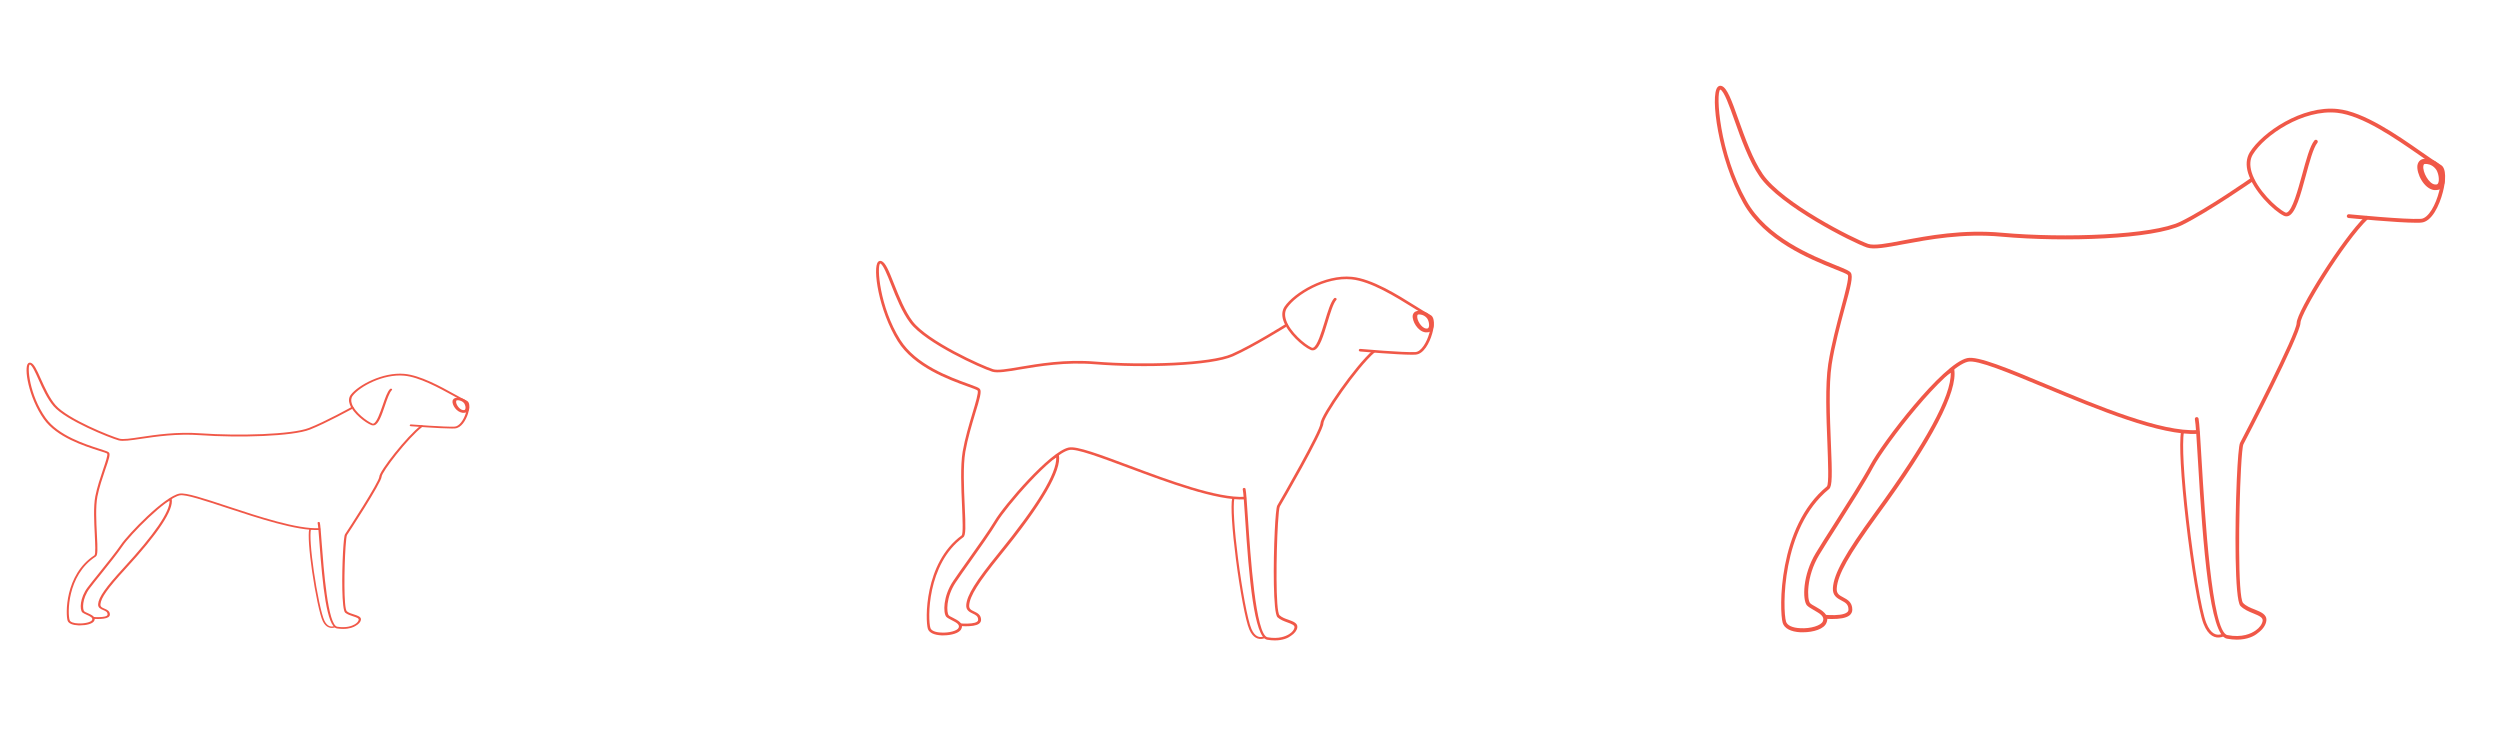
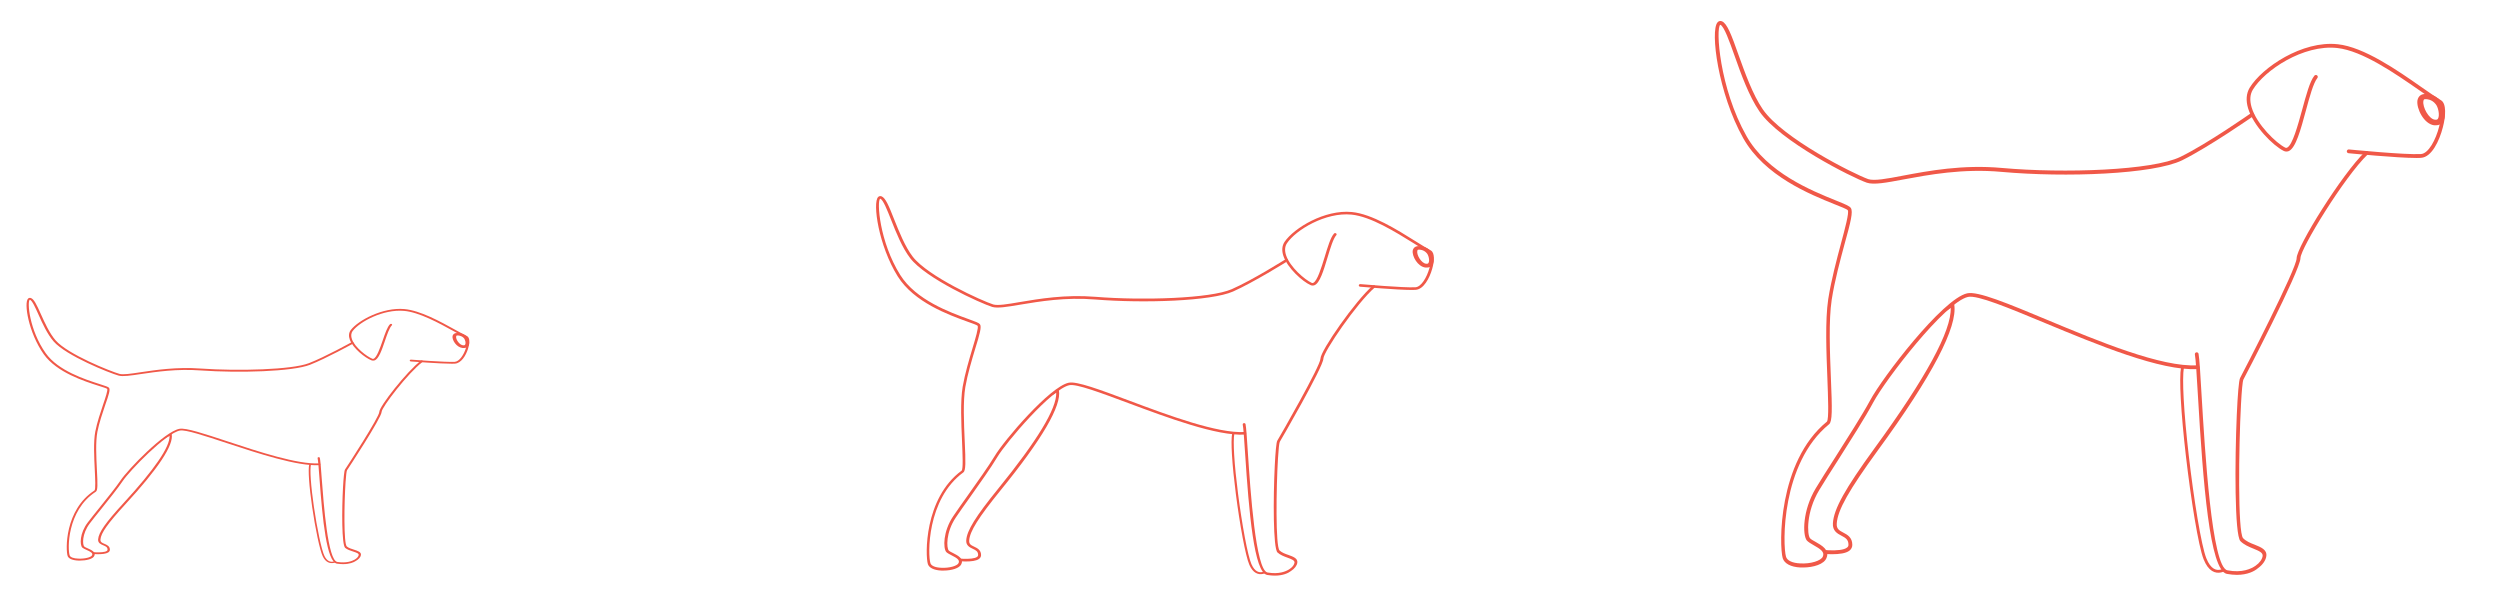
- <svg xmlns="http://www.w3.org/2000/svg" viewBox="138.743 35.919 869.454 256.563">
+ <svg xmlns="http://www.w3.org/2000/svg" viewBox="138.743 58.451 869.454 205.131">
  <g transform="matrix(0.582009, 0, 0, 0.569924, 337.2414, -202.5178)" style="">
    <path class="st1" d="M 963.1 681.9 C 962.472 685.625 962.482 692.539 962.939 701.233 C 963.46 711.133 964.562 723.342 965.965 735.779 C 969.018 762.856 973.494 791.016 976.5 798.8 C 982.1 813.2 991.4 803.1 991.4 803.1 L 983.5 675 L 963.1 681.9 Z" style="stroke: rgb(240, 88, 72); fill: none; stroke-width: 1.736px;" />
    <path class="st1" d="M 984.5 807.6 C 984.1 807.6 983.6 807.6 983.2 807.5 C 980 806.9 977.4 804.1 975.5 799.1 C 969.8 784.5 959.2 698.7 962 681.6 L 962.1 680.9 L 984.6 673.2 L 992.6 803.3 L 992.3 803.7 C 992.1 804 988.7 807.6 984.5 807.6 Z M 964.1 682.7 C 962.961 691.083 964.499 712.852 967.032 735.423 C 970.059 762.396 974.506 790.515 977.5 798.3 C 979.1 802.5 981.1 804.8 983.5 805.2 C 986.4 805.8 989.2 803.4 990.1 802.5 L 982.3 676.4 L 964.1 682.7 Z" style="fill: none;" />
    <path class="st1" d="M825.5,643.9c2.9,18-26.9,62.2-45.5,88.3s-24.2,37.2-24.7,45.2c-0.5,7.9,9.3,5.1,9.3,13s-24.7,3.3-24.7,3.3 s-8.4-0.9-7-22.3s60-105.2,60-105.2L825.5,643.9z" style="fill: none;" />
    <path class="st1" d="M753.7,796.1c-6.2,0-12.7-1.2-13.9-1.4c-0.3,0-9.4-1.3-7.9-23.5c1.4-21.5,57.9-102.4,60.3-105.8l0.3-0.3 l33.9-23.2l0.3,1.8c2.2,13.6-13.1,43.6-45.7,89.1c-17.3,24.3-24,36.4-24.5,44.6c-0.2,3.3,1.5,4.2,3.9,5.5 c2.4,1.3,5.4,2.9,5.4,7.5c0,1.4-0.6,2.6-1.7,3.5C762,795.6,757.9,796.1,753.7,796.1z M793.9,666.9c-3,4.3-58.4,84.1-59.7,104.4 c-1.3,19.8,5.9,21.1,6,21.1c5,0.9,18.8,2.7,22.5-0.4c0.6-0.5,0.8-1,0.8-1.7c0-3.2-1.8-4.2-4.2-5.5c-2.4-1.3-5.4-2.9-5.1-7.6 c0.5-8.7,7.3-21.1,24.9-45.8c30.7-43,46-71.7,45.5-85.6L793.9,666.9z" style="fill: rgb(240, 88, 72);" />
    <path class="st0" d="M971.6,674c2.1,10.9,4.5,130.2,18.2,133c13.6,2.7,21.8-4.5,22.4-9.7c0.6-5.1-9.1-5.1-13.6-10 c-4.5-4.8-2.1-94.2,0-98.1c2.1-3.9,33.9-66.9,33.9-73.6c0-6.7,27-50.9,40.6-64.3l-30.4-56.5l-40.2,34.8l-36.1,107.9L971.6,674z" style="fill: rgb(255, 255, 255);" />
    <path class="st0" d="M1042.7,504.9c-6.2,7.9-10.8,48.2-18.7,44.2c-7.9-4-27.2-24.4-19.9-36.9c7.4-12.5,31.2-28.4,51.6-26.1 c20.4,2.3,48.8,26.5,61.3,34c5.4,3.3-1.7,32.3-11.3,32.9s-43.2-2.8-43.2-2.8" style="fill: rgb(255, 255, 255);" />
    <path class="st1" d="M1103,554.3c-11.9,0-39.4-2.8-40.7-2.9c-0.6-0.1-1.1-0.6-1-1.3c0.1-0.6,0.6-1.1,1.3-1c0.3,0,33.6,3.4,43,2.8 c4.5-0.3,8.9-8.7,10.9-16.9c1.9-7.5,1.4-12.9-0.1-13.9c-3.1-1.9-7.2-4.8-11.9-8.2c-14.3-10.1-33.8-24-48.9-25.7 c-20.3-2.3-43.5,13.6-50.5,25.5c-1.7,2.9-1.9,6.5-0.7,10.7c3.1,10.6,14.8,21.9,20.1,24.6c0.4,0.2,0.7,0.2,1.1,0 c3.2-1.5,6.4-13.5,9-23.1c2.4-9,4.6-17.4,7.3-20.8c0.4-0.5,1.1-0.6,1.6-0.2c0.5,0.4,0.6,1.1,0.2,1.6c-2.4,3-4.7,11.7-6.9,20 c-3.1,11.7-6,22.7-10.2,24.6c-1,0.4-2,0.4-3-0.1c-6.4-3.2-18.1-15.2-21.3-26c-1.4-4.8-1.1-9,0.9-12.5c7.4-12.4,31.5-29,52.7-26.6 c15.6,1.7,35.5,15.8,49.9,26.1c4.7,3.3,8.7,6.2,11.8,8.1c3.3,2,2.8,9.8,1.1,16.4c-2.1,8.4-6.7,18.3-13,18.7 C1105,554.3,1104,554.3,1103,554.3z" style="fill: rgb(240, 88, 72);" />
    <path class="st0" d="M972.4,682.2c-37.1,2.4-123.2-47.3-137.4-43.9s-50,50.9-57.2,64.8s-24.5,40.3-32.4,53.6 c-7.9,13.3-7.6,27.9-5.5,30.6c2.1,2.7,12.1,5.1,9.7,10.9c-2.4,5.8-22.1,7.3-24.2,0c-2.1-7.3-3.1-57.8,26-82.1 c3.6-3-2.4-50.9,1.2-75.4c3.6-24.5,13.9-51.5,11.5-55.1c-2.4-3.6-45.7-13.6-62.4-43.9s-20-72.1-14.2-69.7s12.1,35.7,23.9,53.3 c11.8,17.6,54.2,39.7,63.6,43c9.4,3.3,40.9-10.3,80.3-6.7c39.4,3.6,90.9,1.2,107.2-7s42.3-26.8,42.3-26.8" style="fill: rgb(255, 255, 255);" />
    <path class="st1" d="M 995.6 808.7 C 993.8 808.7 991.8 808.5 989.6 808.1 C 979.4 806.1 975.4 753.1 972.3 699 C 971.6 686.6 971 676.9 970.5 674.2 C 970.4 673.6 970.8 673 971.4 672.9 C 972 672.8 972.6 673.2 972.7 673.8 C 973.2 676.6 973.8 685.9 974.5 698.9 C 976.5 733 980.6 804 989.9 805.9 C 998.8 807.7 1004.3 804.9 1006.8 803.1 C 1009.2 801.4 1010.7 799.2 1011 797.2 C 1011.2 795.2 1009.1 794.2 1005.5 792.7 C 1002.8 791.6 999.8 790.3 997.7 788.1 C 994.2 784.39 994.326 739.375 995.54 711.121 C 996.06 699.011 996.78 689.98 997.5 688.6 C 1000.3 683.3 1031.3 621.8 1031.3 615.5 C 1031.3 608.4 1058.6 563.8 1072.3 550.4 C 1072.8 550 1073.5 550 1073.9 550.4 C 1074.3 550.9 1074.3 551.6 1073.9 552 C 1059.8 565.8 1033.6 609.6 1033.6 615.4 C 1033.6 622.7 999.9 688.9 999.5 689.5 C 999.001 690.593 998.491 696.362 998.059 704.586 C 996.674 730.973 996.098 782.641 999.3 786.3 C 1001.1 788.2 1003.7 789.3 1006.3 790.3 C 1009.9 791.8 1013.7 793.3 1013.2 797.2 C 1012.9 799.8 1011 802.6 1008.1 804.7 C 1006.1 806.5 1001.9 808.7 995.6 808.7 Z" style="fill: rgb(240, 88, 72);" />
    <path class="st1" d="M736.4,804.2c-0.5,0-1,0-1.6,0c-5.8-0.3-9.6-2.4-10.6-5.7c-2.1-7.3-3.1-58.7,26.4-83.3 c1.3-1.5,0.7-14.7,0.3-26.4c-0.6-15.7-1.4-35.3,0.5-48.3c1.8-11.8,5.1-24.3,7.7-34.3c2.3-8.7,4.9-18.6,4-20 c-0.5-0.7-4.3-2.2-8-3.7c-14.6-6-41.8-17.2-54.5-40.3c-14.9-27.1-19.9-65.6-15.3-70.7c0.7-0.8,1.6-1,2.6-0.6 c3.1,1.3,5.7,8.3,9.9,20.5c3.8,10.8,8.5,24.3,14.5,33.2c11.9,17.7,54.4,39.5,63,42.6c3.5,1.2,11.1-0.2,20.7-2.1 c15.1-2.9,35.7-6.9,59.3-4.7c37.1,3.4,90,1.5,106.6-6.8c16.1-8,41.9-26.5,42.2-26.7c0.5-0.4,1.2-0.3,1.6,0.3 c0.4,0.5,0.3,1.2-0.3,1.6c-0.3,0.2-26.3,18.7-42.5,26.9c-17.2,8.6-69.7,10.6-107.8,7.1c-23.3-2.2-43.8,1.8-58.7,4.6 c-10.3,2-17.8,3.4-21.9,2c-8.8-3.1-52-25.3-64.2-43.5c-6.2-9.2-11-22.8-14.8-33.8c-3.1-8.9-6.3-18.2-8.6-19.1 c-2.8,1.9-0.6,38.5,15.7,68c12.3,22.3,39,33.3,53.3,39.2c5.8,2.4,8.2,3.4,9,4.6c1.5,2.2-0.1,8.7-3.7,21.9 c-2.6,9.9-5.9,22.3-7.7,34c-1.9,12.8-1.1,32.3-0.5,47.9c0.8,19.2,0.9,26.6-1.1,28.2c-28.7,23.9-27.8,73.8-25.7,80.9 c0.7,2.3,3.8,3.8,8.5,4c6.1,0.4,12.5-1.6,13.5-4.2c1.2-2.8-1.5-4.6-5.5-6.9c-1.7-1-3.2-1.9-4.1-2.9c-2.6-3.4-2.6-18.4,5.4-31.9 c2.8-4.8,6.9-11.3,11.2-18.2c7.7-12.4,16.5-26.4,21.2-35.3c7.3-14,43.3-62,58-65.4c6.3-1.5,24.4,6.2,47.4,16 c30.7,13.1,68.9,29.3,90.2,27.9c0.6,0,1.2,0.4,1.2,1.1c0,0.6-0.4,1.2-1.1,1.2c-21.8,1.4-60.3-15-91.2-28.1 c-21.7-9.2-40.4-17.2-46-15.9c-13.8,3.2-49.5,50.8-56.5,64.2c-4.7,9-13.5,23.1-21.2,35.5c-4.3,6.9-8.4,13.4-11.2,18.2 c-7.9,13.4-7.2,27.2-5.5,29.3c0.5,0.7,2,1.5,3.4,2.3c3.6,2.1,8.5,4.9,6.5,9.7C749.1,802.2,742.5,804.2,736.4,804.2z" style="fill: rgb(240, 88, 72);" />
  </g>
  <g transform="matrix(1, 0, 0, 1, -743.7156, -464.0491)">
    <path class="st0" d="M1725,555.8c-4.7-0.6-1.1,10.5,3.2,11.1s2.9-6.5,1.4-8.6C1727.8,555.7,1725,555.8,1725,555.8z" style="fill: rgb(255, 255, 255);" />
    <path class="st1" d="M 1729.697 566.068 C 1729.426 566.068 1729.245 566.068 1728.974 566.068 C 1725.449 565.582 1722.827 560.312 1723.189 557.474 C 1723.46 555.934 1724.545 555.042 1726.262 555.204 C 1726.804 555.204 1729.426 555.366 1731.234 557.636 C 1732.319 558.933 1733.494 562.825 1732.047 564.852 C 1731.595 565.663 1730.692 566.068 1729.697 566.068 Z M 1725.81 556.988 C 1725.539 556.988 1725.358 557.15 1725.268 557.636 C 1724.906 559.744 1727.166 563.879 1729.245 564.122 C 1729.968 564.203 1730.149 564.041 1730.33 563.798 C 1731.053 562.663 1730.42 559.663 1729.516 558.69 C 1728.16 556.988 1726.353 556.988 1726.172 556.988 L 1726.172 556.988 L 1725.991 556.988 C 1725.991 557.069 1725.901 556.988 1725.81 556.988 Z" style="fill: rgb(240, 88, 72);" />
  </g>
  <g transform="matrix(0.444566, 0, 0, 0.390533, 139.4927, -57.17903)" style="">
    <path class="st1" d="M 963.1 681.9 C 962.472 685.625 962.482 692.539 962.939 701.233 C 963.46 711.133 964.562 723.342 965.965 735.779 C 969.018 762.856 973.494 791.016 976.5 798.8 C 982.1 813.2 991.4 803.1 991.4 803.1 L 983.5 675 L 963.1 681.9 Z" style="stroke: rgb(240, 88, 72); fill: none; stroke-width: 1.736px;" />
    <path class="st1" d="M 984.5 807.6 C 984.1 807.6 983.6 807.6 983.2 807.5 C 980 806.9 977.4 804.1 975.5 799.1 C 969.8 784.5 959.2 698.7 962 681.6 L 962.1 680.9 L 984.6 673.2 L 992.6 803.3 L 992.3 803.7 C 992.1 804 988.7 807.6 984.5 807.6 Z M 964.1 682.7 C 962.961 691.083 964.499 712.852 967.032 735.423 C 970.059 762.396 974.506 790.515 977.5 798.3 C 979.1 802.5 981.1 804.8 983.5 805.2 C 986.4 805.8 989.2 803.4 990.1 802.5 L 982.3 676.4 L 964.1 682.7 Z" style="fill: none;" />
    <path class="st1" d="M825.5,643.9c2.9,18-26.9,62.2-45.5,88.3s-24.2,37.2-24.7,45.2c-0.5,7.9,9.3,5.1,9.3,13s-24.7,3.3-24.7,3.3 s-8.4-0.9-7-22.3s60-105.2,60-105.2L825.5,643.9z" style="fill: none;" />
    <path class="st1" d="M753.7,796.1c-6.2,0-12.7-1.2-13.9-1.4c-0.3,0-9.4-1.3-7.9-23.5c1.4-21.5,57.9-102.4,60.3-105.8l0.3-0.3 l33.9-23.2l0.3,1.8c2.2,13.6-13.1,43.6-45.7,89.1c-17.3,24.3-24,36.4-24.5,44.6c-0.2,3.3,1.5,4.2,3.9,5.5 c2.4,1.3,5.4,2.9,5.4,7.5c0,1.4-0.6,2.6-1.7,3.5C762,795.6,757.9,796.1,753.7,796.1z M793.9,666.9c-3,4.3-58.4,84.1-59.7,104.4 c-1.3,19.8,5.9,21.1,6,21.1c5,0.9,18.8,2.7,22.5-0.4c0.6-0.5,0.8-1,0.8-1.7c0-3.2-1.8-4.2-4.2-5.5c-2.4-1.3-5.4-2.9-5.1-7.6 c0.5-8.7,7.3-21.1,24.9-45.8c30.7-43,46-71.7,45.5-85.6L793.9,666.9z" style="fill: rgb(240, 88, 72);" />
    <path class="st0" d="M971.6,674c2.1,10.9,4.5,130.2,18.2,133c13.6,2.7,21.8-4.5,22.4-9.7c0.6-5.1-9.1-5.1-13.6-10 c-4.5-4.8-2.1-94.2,0-98.1c2.1-3.9,33.9-66.9,33.9-73.6c0-6.7,27-50.9,40.6-64.3l-30.4-56.5l-40.2,34.8l-36.1,107.9L971.6,674z" style="fill: rgb(255, 255, 255);" />
    <path class="st0" d="M1042.7,504.9c-6.2,7.9-10.8,48.2-18.7,44.2c-7.9-4-27.2-24.4-19.9-36.9c7.4-12.5,31.2-28.4,51.6-26.1 c20.4,2.3,48.8,26.5,61.3,34c5.4,3.3-1.7,32.3-11.3,32.9s-43.2-2.8-43.2-2.8" style="fill: rgb(255, 255, 255);" />
    <path class="st1" d="M1103,554.3c-11.9,0-39.4-2.8-40.7-2.9c-0.6-0.1-1.1-0.6-1-1.3c0.1-0.6,0.6-1.1,1.3-1c0.3,0,33.6,3.4,43,2.8 c4.5-0.3,8.9-8.7,10.9-16.9c1.9-7.5,1.4-12.9-0.1-13.9c-3.1-1.9-7.2-4.8-11.9-8.2c-14.3-10.1-33.8-24-48.9-25.7 c-20.3-2.3-43.5,13.6-50.5,25.5c-1.7,2.9-1.9,6.5-0.7,10.7c3.1,10.6,14.8,21.9,20.1,24.6c0.4,0.2,0.7,0.2,1.1,0 c3.2-1.5,6.4-13.5,9-23.1c2.4-9,4.6-17.4,7.3-20.8c0.4-0.5,1.1-0.6,1.6-0.2c0.5,0.4,0.6,1.1,0.2,1.6c-2.4,3-4.7,11.7-6.9,20 c-3.1,11.7-6,22.7-10.2,24.6c-1,0.4-2,0.4-3-0.1c-6.4-3.2-18.1-15.2-21.3-26c-1.4-4.8-1.1-9,0.9-12.5c7.4-12.4,31.5-29,52.7-26.6 c15.6,1.7,35.5,15.8,49.9,26.1c4.7,3.3,8.7,6.2,11.8,8.1c3.3,2,2.8,9.8,1.1,16.4c-2.1,8.4-6.7,18.3-13,18.7 C1105,554.3,1104,554.3,1103,554.3z" style="fill: rgb(240, 88, 72);" />
    <path class="st0" d="M972.4,682.2c-37.1,2.4-123.2-47.3-137.4-43.9s-50,50.9-57.2,64.8s-24.5,40.3-32.4,53.6 c-7.9,13.3-7.6,27.9-5.5,30.6c2.1,2.7,12.1,5.1,9.7,10.9c-2.4,5.8-22.1,7.3-24.2,0c-2.1-7.3-3.1-57.8,26-82.1 c3.6-3-2.4-50.9,1.2-75.4c3.6-24.5,13.9-51.5,11.5-55.1c-2.4-3.6-45.7-13.6-62.4-43.9s-20-72.1-14.2-69.7s12.1,35.7,23.9,53.3 c11.8,17.6,54.2,39.7,63.6,43c9.4,3.3,40.9-10.3,80.3-6.7c39.4,3.6,90.9,1.2,107.2-7s42.3-26.8,42.3-26.8" style="fill: rgb(255, 255, 255);" />
    <path class="st1" d="M 995.6 808.7 C 993.8 808.7 991.8 808.5 989.6 808.1 C 979.4 806.1 975.4 753.1 972.3 699 C 971.6 686.6 971 676.9 970.5 674.2 C 970.4 673.6 970.8 673 971.4 672.9 C 972 672.8 972.6 673.2 972.7 673.8 C 973.2 676.6 973.8 685.9 974.5 698.9 C 976.5 733 980.6 804 989.9 805.9 C 998.8 807.7 1004.3 804.9 1006.8 803.1 C 1009.2 801.4 1010.7 799.2 1011 797.2 C 1011.2 795.2 1009.1 794.2 1005.5 792.7 C 1002.8 791.6 999.8 790.3 997.7 788.1 C 994.2 784.39 994.326 739.375 995.54 711.121 C 996.06 699.011 996.78 689.98 997.5 688.6 C 1000.3 683.3 1031.3 621.8 1031.3 615.5 C 1031.3 608.4 1058.6 563.8 1072.3 550.4 C 1072.8 550 1073.5 550 1073.9 550.4 C 1074.3 550.9 1074.3 551.6 1073.9 552 C 1059.8 565.8 1033.6 609.6 1033.6 615.4 C 1033.6 622.7 999.9 688.9 999.5 689.5 C 999.001 690.593 998.491 696.362 998.059 704.586 C 996.674 730.973 996.098 782.641 999.3 786.3 C 1001.1 788.2 1003.7 789.3 1006.3 790.3 C 1009.9 791.8 1013.7 793.3 1013.2 797.2 C 1012.9 799.8 1011 802.6 1008.1 804.7 C 1006.1 806.5 1001.9 808.7 995.6 808.7 Z" style="fill: rgb(240, 88, 72);" />
    <path class="st1" d="M736.4,804.2c-0.5,0-1,0-1.6,0c-5.8-0.3-9.6-2.4-10.6-5.7c-2.1-7.3-3.1-58.7,26.4-83.3 c1.3-1.5,0.7-14.7,0.3-26.4c-0.6-15.7-1.4-35.3,0.5-48.3c1.8-11.8,5.1-24.3,7.7-34.3c2.3-8.7,4.9-18.6,4-20 c-0.5-0.7-4.3-2.2-8-3.7c-14.6-6-41.8-17.2-54.5-40.3c-14.9-27.1-19.9-65.6-15.3-70.7c0.7-0.8,1.6-1,2.6-0.6 c3.1,1.3,5.7,8.3,9.9,20.5c3.8,10.8,8.5,24.3,14.5,33.2c11.9,17.7,54.4,39.5,63,42.6c3.5,1.2,11.1-0.2,20.7-2.1 c15.1-2.9,35.7-6.9,59.3-4.7c37.1,3.4,90,1.5,106.6-6.8c16.1-8,41.9-26.5,42.2-26.7c0.5-0.4,1.2-0.3,1.6,0.3 c0.4,0.5,0.3,1.2-0.3,1.6c-0.3,0.2-26.3,18.7-42.5,26.9c-17.2,8.6-69.7,10.6-107.8,7.1c-23.3-2.2-43.8,1.8-58.7,4.6 c-10.3,2-17.8,3.4-21.9,2c-8.8-3.1-52-25.3-64.2-43.5c-6.2-9.2-11-22.8-14.8-33.8c-3.1-8.9-6.3-18.2-8.6-19.1 c-2.8,1.9-0.6,38.5,15.7,68c12.3,22.3,39,33.3,53.3,39.2c5.8,2.4,8.2,3.4,9,4.6c1.5,2.2-0.1,8.7-3.7,21.9 c-2.6,9.9-5.9,22.3-7.7,34c-1.9,12.8-1.1,32.3-0.5,47.9c0.8,19.2,0.9,26.6-1.1,28.2c-28.7,23.9-27.8,73.8-25.7,80.9 c0.7,2.3,3.8,3.8,8.5,4c6.1,0.4,12.5-1.6,13.5-4.2c1.2-2.8-1.5-4.6-5.5-6.9c-1.7-1-3.2-1.9-4.1-2.9c-2.6-3.4-2.6-18.4,5.4-31.9 c2.8-4.8,6.9-11.3,11.2-18.2c7.7-12.4,16.5-26.4,21.2-35.3c7.3-14,43.3-62,58-65.4c6.3-1.5,24.4,6.2,47.4,16 c30.7,13.1,68.9,29.3,90.2,27.9c0.6,0,1.2,0.4,1.2,1.1c0,0.6-0.4,1.2-1.1,1.2c-21.8,1.4-60.3-15-91.2-28.1 c-21.7-9.2-40.4-17.2-46-15.9c-13.8,3.2-49.5,50.8-56.5,64.2c-4.7,9-13.5,23.1-21.2,35.5c-4.3,6.9-8.4,13.4-11.2,18.2 c-7.9,13.4-7.2,27.2-5.5,29.3c0.5,0.7,2,1.5,3.4,2.3c3.6,2.1,8.5,4.9,6.5,9.7C749.1,802.2,742.5,804.2,736.4,804.2z" style="fill: rgb(240, 88, 72);" />
  </g>
  <g transform="matrix(0.763847, 0, 0, 0.685236, -686.1932, -236.3896)">
    <path class="st0" d="M1725,555.8c-4.7-0.6-1.1,10.5,3.2,11.1s2.9-6.5,1.4-8.6C1727.8,555.7,1725,555.8,1725,555.8z" style="fill: rgb(255, 255, 255);" />
    <path class="st1" d="M 1729.697 566.068 C 1729.426 566.068 1729.245 566.068 1728.974 566.068 C 1725.449 565.582 1722.827 560.312 1723.189 557.474 C 1723.46 555.934 1724.545 555.042 1726.262 555.204 C 1726.804 555.204 1729.426 555.366 1731.234 557.636 C 1732.319 558.933 1733.494 562.825 1732.047 564.852 C 1731.595 565.663 1730.692 566.068 1729.697 566.068 Z M 1725.81 556.988 C 1725.539 556.988 1725.358 557.15 1725.268 557.636 C 1724.906 559.744 1727.166 563.879 1729.245 564.122 C 1729.968 564.203 1730.149 564.041 1730.33 563.798 C 1731.053 562.663 1730.42 559.663 1729.516 558.69 C 1728.16 556.988 1726.353 556.988 1726.172 556.988 L 1726.172 556.988 L 1725.991 556.988 C 1725.991 557.069 1725.901 556.988 1725.81 556.988 Z" style="fill: rgb(240, 88, 72);" />
  </g>
  <g transform="matrix(0.352903, 0, 0, 0.273964, -93.29304, 33.09221)" style="">
    <path class="st1" d="M 963.1 681.9 C 962.472 685.625 962.482 692.539 962.939 701.233 C 963.46 711.133 964.562 723.342 965.965 735.779 C 969.018 762.856 973.494 791.016 976.5 798.8 C 982.1 813.2 991.4 803.1 991.4 803.1 L 983.5 675 L 963.1 681.9 Z" style="stroke: rgb(240, 88, 72); fill: none; stroke-width: 1.736px;" />
    <path class="st1" d="M 984.5 807.6 C 984.1 807.6 983.6 807.6 983.2 807.5 C 980 806.9 977.4 804.1 975.5 799.1 C 969.8 784.5 959.2 698.7 962 681.6 L 962.1 680.9 L 984.6 673.2 L 992.6 803.3 L 992.3 803.7 C 992.1 804 988.7 807.6 984.5 807.6 Z M 964.1 682.7 C 962.961 691.083 964.499 712.852 967.032 735.423 C 970.059 762.396 974.506 790.515 977.5 798.3 C 979.1 802.5 981.1 804.8 983.5 805.2 C 986.4 805.8 989.2 803.4 990.1 802.5 L 982.3 676.4 L 964.1 682.7 Z" style="fill: none;" />
    <path class="st1" d="M825.5,643.9c2.9,18-26.9,62.2-45.5,88.3s-24.2,37.2-24.7,45.2c-0.5,7.9,9.3,5.1,9.3,13s-24.7,3.3-24.7,3.3 s-8.4-0.9-7-22.3s60-105.2,60-105.2L825.5,643.9z" style="fill: none;" />
    <path class="st1" d="M753.7,796.1c-6.2,0-12.7-1.2-13.9-1.4c-0.3,0-9.4-1.3-7.9-23.5c1.4-21.5,57.9-102.4,60.3-105.8l0.3-0.3 l33.9-23.2l0.3,1.8c2.2,13.6-13.1,43.6-45.7,89.1c-17.3,24.3-24,36.4-24.5,44.6c-0.2,3.3,1.5,4.2,3.9,5.5 c2.4,1.3,5.4,2.9,5.4,7.5c0,1.4-0.6,2.6-1.7,3.5C762,795.6,757.9,796.1,753.7,796.1z M793.9,666.9c-3,4.3-58.4,84.1-59.7,104.4 c-1.3,19.8,5.9,21.1,6,21.1c5,0.9,18.8,2.7,22.5-0.4c0.6-0.5,0.8-1,0.8-1.7c0-3.2-1.8-4.2-4.2-5.5c-2.4-1.3-5.4-2.9-5.1-7.6 c0.5-8.7,7.3-21.1,24.9-45.8c30.7-43,46-71.7,45.5-85.6L793.9,666.9z" style="fill: rgb(240, 88, 72);" />
    <path class="st0" d="M971.6,674c2.1,10.9,4.5,130.2,18.2,133c13.6,2.7,21.8-4.5,22.4-9.7c0.6-5.1-9.1-5.1-13.6-10 c-4.5-4.8-2.1-94.2,0-98.1c2.1-3.9,33.9-66.9,33.9-73.6c0-6.7,27-50.9,40.6-64.3l-30.4-56.5l-40.2,34.8l-36.1,107.9L971.6,674z" style="fill: rgb(255, 255, 255);" />
    <path class="st0" d="M1042.7,504.9c-6.2,7.9-10.8,48.2-18.7,44.2c-7.9-4-27.2-24.4-19.9-36.9c7.4-12.5,31.2-28.4,51.6-26.1 c20.4,2.3,48.8,26.5,61.3,34c5.4,3.3-1.7,32.3-11.3,32.9s-43.2-2.8-43.2-2.8" style="fill: rgb(255, 255, 255);" />
    <path class="st1" d="M1103,554.3c-11.9,0-39.4-2.8-40.7-2.9c-0.6-0.1-1.1-0.6-1-1.3c0.1-0.6,0.6-1.1,1.3-1c0.3,0,33.6,3.4,43,2.8 c4.5-0.3,8.9-8.7,10.9-16.9c1.9-7.5,1.4-12.9-0.1-13.9c-3.1-1.9-7.2-4.8-11.9-8.2c-14.3-10.1-33.8-24-48.9-25.7 c-20.3-2.3-43.5,13.6-50.5,25.5c-1.7,2.9-1.9,6.5-0.7,10.7c3.1,10.6,14.8,21.9,20.1,24.6c0.4,0.2,0.7,0.2,1.1,0 c3.2-1.5,6.4-13.5,9-23.1c2.4-9,4.6-17.4,7.3-20.8c0.4-0.5,1.1-0.6,1.6-0.2c0.5,0.4,0.6,1.1,0.2,1.6c-2.4,3-4.7,11.7-6.9,20 c-3.1,11.7-6,22.7-10.2,24.6c-1,0.4-2,0.4-3-0.1c-6.4-3.2-18.1-15.2-21.3-26c-1.4-4.8-1.1-9,0.9-12.5c7.4-12.4,31.5-29,52.7-26.6 c15.6,1.7,35.5,15.8,49.9,26.1c4.7,3.3,8.7,6.2,11.8,8.1c3.3,2,2.8,9.8,1.1,16.4c-2.1,8.4-6.7,18.3-13,18.7 C1105,554.3,1104,554.3,1103,554.3z" style="fill: rgb(240, 88, 72);" />
    <path class="st0" d="M972.4,682.2c-37.1,2.4-123.2-47.3-137.4-43.9s-50,50.9-57.2,64.8s-24.5,40.3-32.4,53.6 c-7.9,13.3-7.6,27.9-5.5,30.6c2.1,2.7,12.1,5.1,9.7,10.9c-2.4,5.8-22.1,7.3-24.2,0c-2.1-7.3-3.1-57.8,26-82.1 c3.6-3-2.4-50.9,1.2-75.4c3.6-24.5,13.9-51.5,11.5-55.1c-2.4-3.6-45.7-13.6-62.4-43.9s-20-72.1-14.2-69.7s12.1,35.7,23.9,53.3 c11.8,17.6,54.2,39.7,63.6,43c9.4,3.3,40.9-10.3,80.3-6.7c39.4,3.6,90.9,1.2,107.2-7s42.3-26.8,42.3-26.8" style="fill: rgb(255, 255, 255);" />
    <path class="st1" d="M 995.6 808.7 C 993.8 808.7 991.8 808.5 989.6 808.1 C 979.4 806.1 975.4 753.1 972.3 699 C 971.6 686.6 971 676.9 970.5 674.2 C 970.4 673.6 970.8 673 971.4 672.9 C 972 672.8 972.6 673.2 972.7 673.8 C 973.2 676.6 973.8 685.9 974.5 698.9 C 976.5 733 980.6 804 989.9 805.9 C 998.8 807.7 1004.3 804.9 1006.8 803.1 C 1009.2 801.4 1010.7 799.2 1011 797.2 C 1011.2 795.2 1009.1 794.2 1005.5 792.7 C 1002.8 791.6 999.8 790.3 997.7 788.1 C 994.2 784.39 994.326 739.375 995.54 711.121 C 996.06 699.011 996.78 689.98 997.5 688.6 C 1000.3 683.3 1031.3 621.8 1031.3 615.5 C 1031.3 608.4 1058.6 563.8 1072.3 550.4 C 1072.8 550 1073.5 550 1073.9 550.4 C 1074.3 550.9 1074.3 551.6 1073.9 552 C 1059.8 565.8 1033.6 609.6 1033.6 615.4 C 1033.6 622.7 999.9 688.9 999.5 689.5 C 999.001 690.593 998.491 696.362 998.059 704.586 C 996.674 730.973 996.098 782.641 999.3 786.3 C 1001.1 788.2 1003.7 789.3 1006.3 790.3 C 1009.9 791.8 1013.7 793.3 1013.2 797.2 C 1012.9 799.8 1011 802.6 1008.1 804.7 C 1006.1 806.5 1001.9 808.7 995.6 808.7 Z" style="fill: rgb(240, 88, 72);" />
    <path class="st1" d="M736.4,804.2c-0.5,0-1,0-1.6,0c-5.8-0.3-9.6-2.4-10.6-5.7c-2.1-7.3-3.1-58.7,26.4-83.3 c1.3-1.5,0.7-14.7,0.3-26.4c-0.6-15.7-1.4-35.3,0.5-48.3c1.8-11.8,5.1-24.3,7.7-34.3c2.3-8.7,4.9-18.6,4-20 c-0.5-0.7-4.3-2.2-8-3.7c-14.6-6-41.8-17.2-54.5-40.3c-14.9-27.1-19.9-65.6-15.3-70.7c0.7-0.8,1.6-1,2.6-0.6 c3.1,1.3,5.7,8.3,9.9,20.5c3.8,10.8,8.5,24.3,14.5,33.2c11.9,17.7,54.4,39.5,63,42.6c3.5,1.2,11.1-0.2,20.7-2.1 c15.1-2.9,35.7-6.9,59.3-4.7c37.1,3.4,90,1.5,106.6-6.8c16.1-8,41.9-26.5,42.2-26.7c0.5-0.4,1.2-0.3,1.6,0.3 c0.4,0.5,0.3,1.2-0.3,1.6c-0.3,0.2-26.3,18.7-42.5,26.9c-17.2,8.6-69.7,10.6-107.8,7.1c-23.3-2.2-43.8,1.8-58.7,4.6 c-10.3,2-17.8,3.4-21.9,2c-8.8-3.1-52-25.3-64.2-43.5c-6.2-9.2-11-22.8-14.8-33.8c-3.1-8.9-6.3-18.2-8.6-19.1 c-2.8,1.9-0.6,38.5,15.7,68c12.3,22.3,39,33.3,53.3,39.2c5.8,2.4,8.2,3.4,9,4.6c1.5,2.2-0.1,8.7-3.7,21.9 c-2.6,9.9-5.9,22.3-7.7,34c-1.9,12.8-1.1,32.3-0.5,47.9c0.8,19.2,0.9,26.6-1.1,28.2c-28.7,23.9-27.8,73.8-25.7,80.9 c0.7,2.3,3.8,3.8,8.5,4c6.1,0.4,12.5-1.6,13.5-4.2c1.2-2.8-1.5-4.6-5.5-6.9c-1.7-1-3.2-1.9-4.1-2.9c-2.6-3.4-2.6-18.4,5.4-31.9 c2.8-4.8,6.9-11.3,11.2-18.2c7.7-12.4,16.5-26.4,21.2-35.3c7.3-14,43.3-62,58-65.4c6.3-1.5,24.4,6.2,47.4,16 c30.7,13.1,68.9,29.3,90.2,27.9c0.6,0,1.2,0.4,1.2,1.1c0,0.6-0.4,1.2-1.1,1.2c-21.8,1.4-60.3-15-91.2-28.1 c-21.7-9.2-40.4-17.2-46-15.9c-13.8,3.2-49.5,50.8-56.5,64.2c-4.7,9-13.5,23.1-21.2,35.5c-4.3,6.9-8.4,13.4-11.2,18.2 c-7.9,13.4-7.2,27.2-5.5,29.3c0.5,0.7,2,1.5,3.4,2.3c3.6,2.1,8.5,4.9,6.5,9.7C749.1,802.2,742.5,804.2,736.4,804.2z" style="fill: rgb(240, 88, 72);" />
  </g>
  <g transform="matrix(0.606353, 0, 0, 0.480703, -748.7343, -92.62665)">
    <path class="st0" d="M1725,555.8c-4.7-0.6-1.1,10.5,3.2,11.1s2.9-6.5,1.4-8.6C1727.8,555.7,1725,555.8,1725,555.8z" style="fill: rgb(255, 255, 255);" />
    <path class="st1" d="M 1729.697 566.068 C 1729.426 566.068 1729.245 566.068 1728.974 566.068 C 1725.449 565.582 1722.827 560.312 1723.189 557.474 C 1723.46 555.934 1724.545 555.042 1726.262 555.204 C 1726.804 555.204 1729.426 555.366 1731.234 557.636 C 1732.319 558.933 1733.494 562.825 1732.047 564.852 C 1731.595 565.663 1730.692 566.068 1729.697 566.068 Z M 1725.81 556.988 C 1725.539 556.988 1725.358 557.15 1725.268 557.636 C 1724.906 559.744 1727.166 563.879 1729.245 564.122 C 1729.968 564.203 1730.149 564.041 1730.33 563.798 C 1731.053 562.663 1730.42 559.663 1729.516 558.69 C 1728.16 556.988 1726.353 556.988 1726.172 556.988 L 1726.172 556.988 L 1725.991 556.988 C 1725.991 557.069 1725.901 556.988 1725.81 556.988 Z" style="fill: rgb(240, 88, 72);" />
  </g>
</svg>
